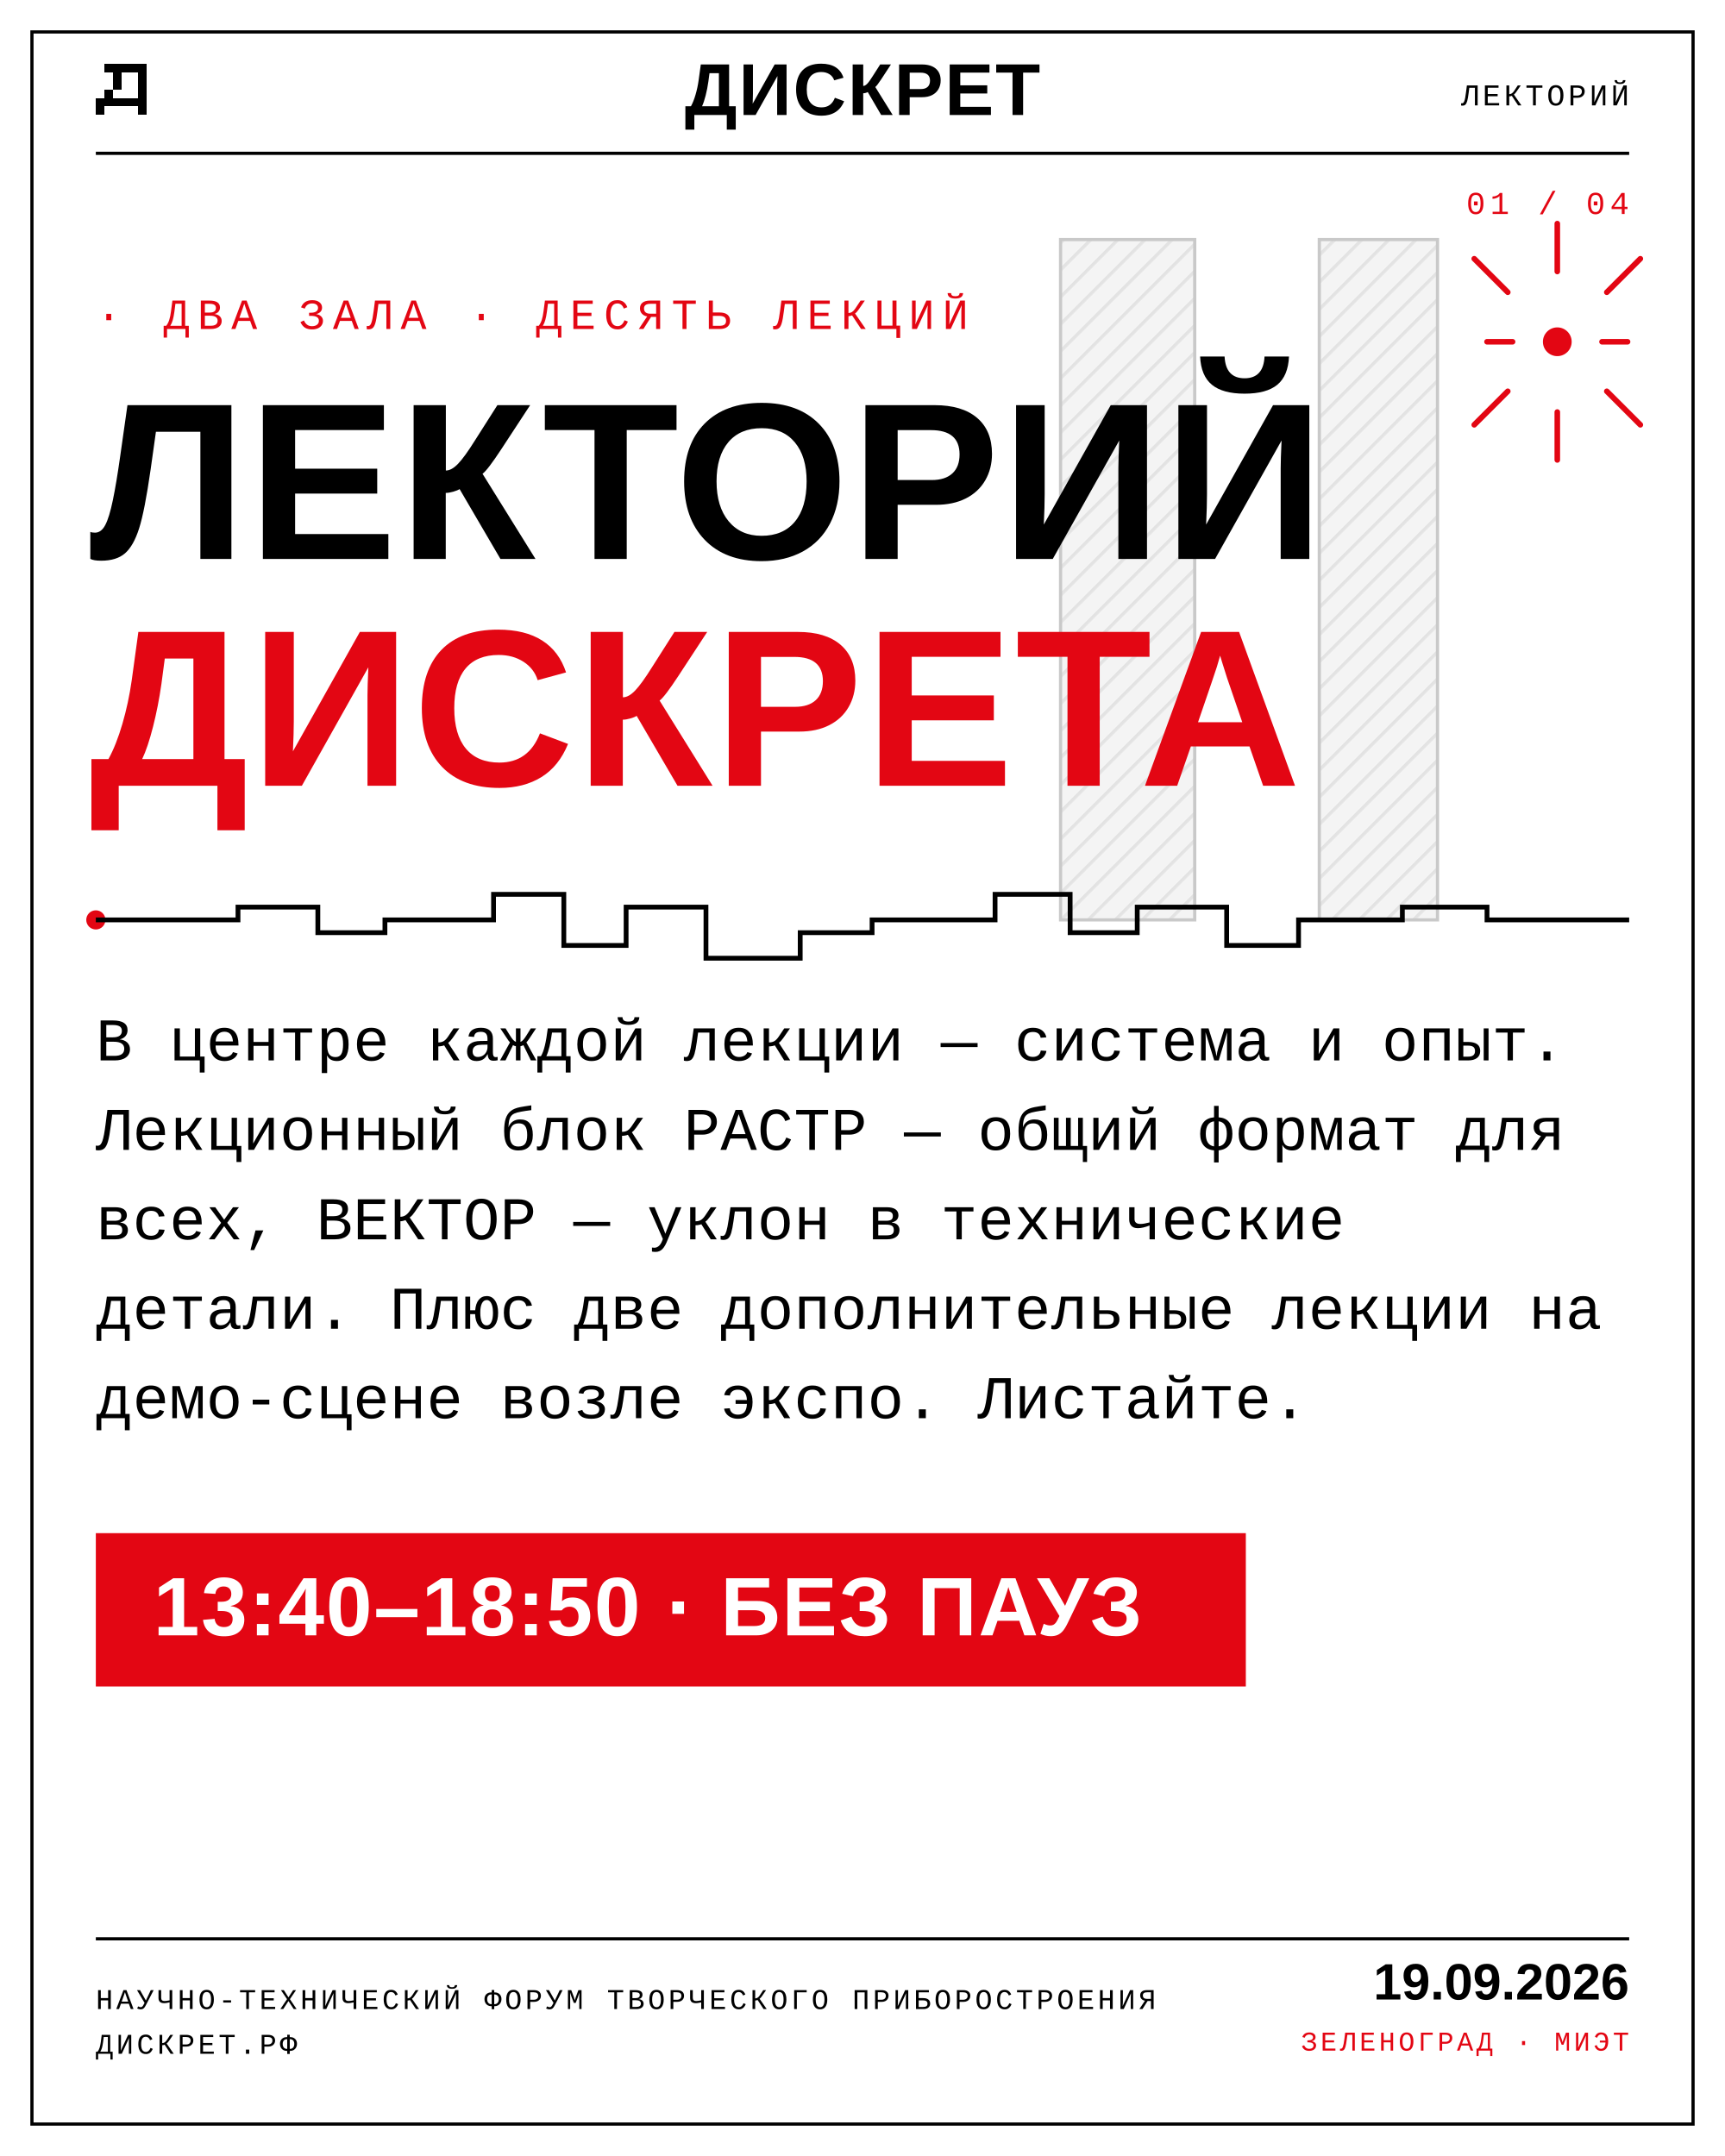
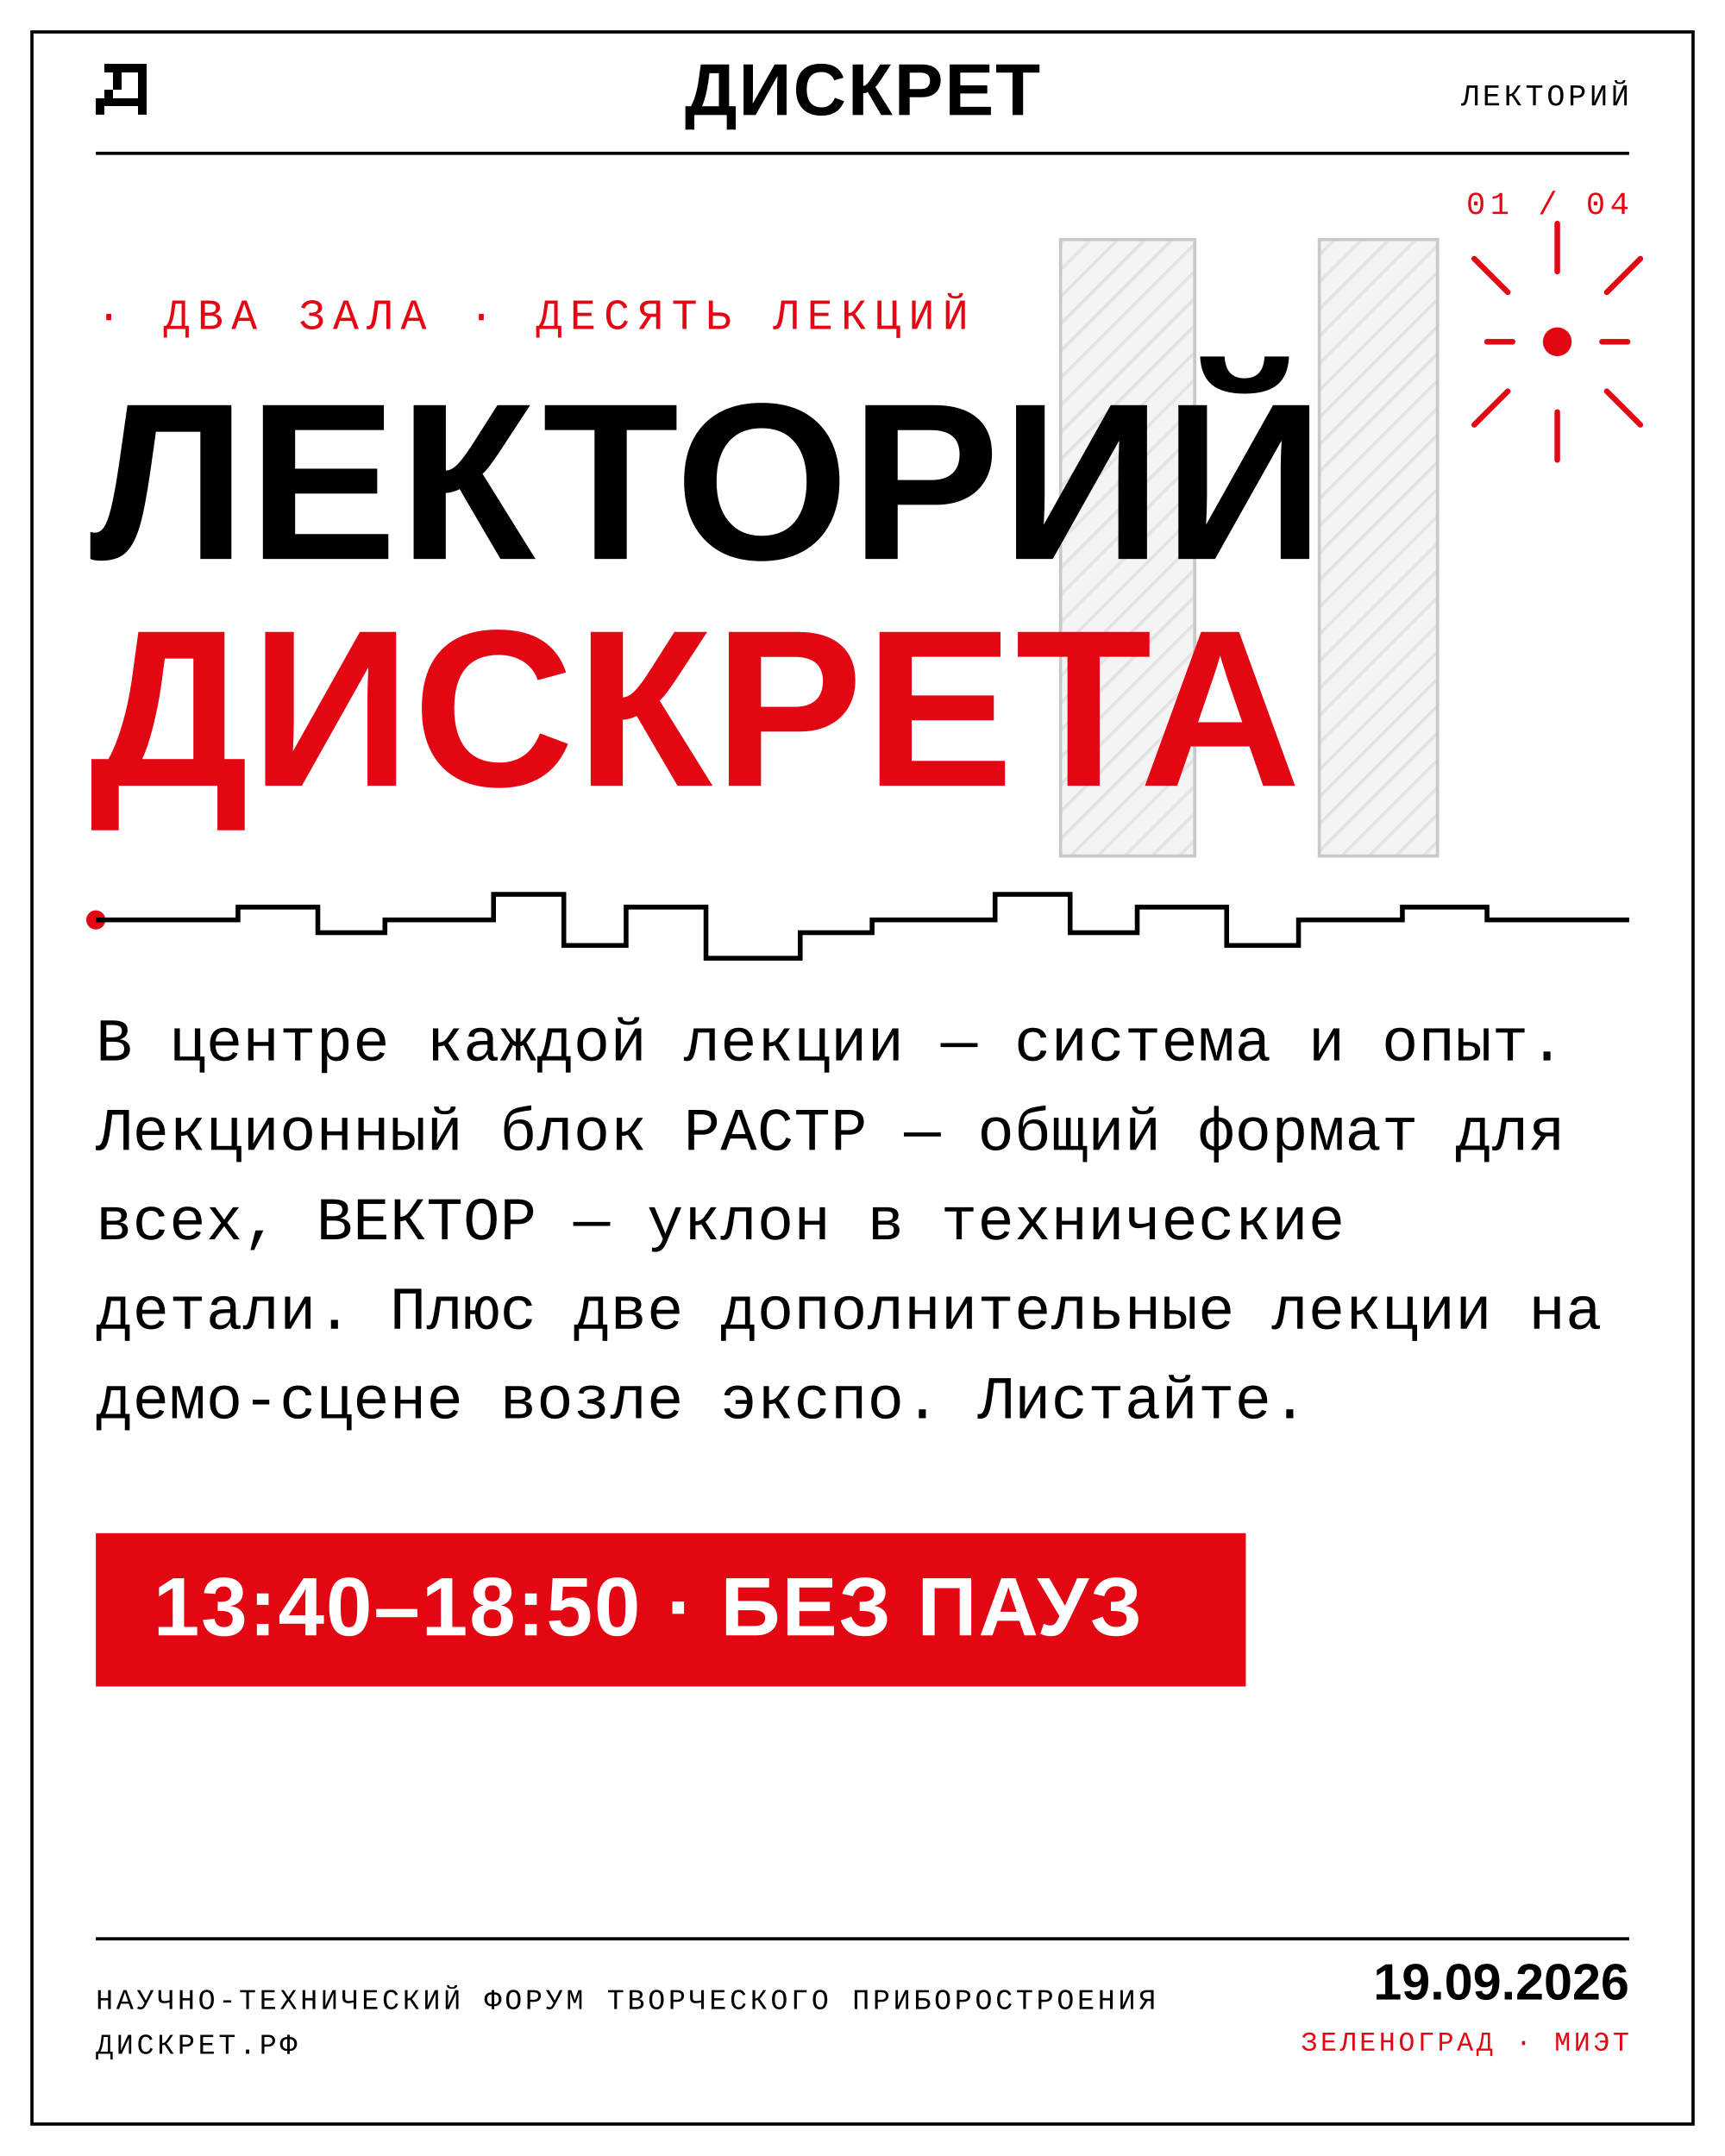
<svg xmlns="http://www.w3.org/2000/svg" width="1080" height="1350" viewBox="0 0 1080 1350" fill="none" font-family="'Arial Narrow','Helvetica Neue',Arial,sans-serif">
  <defs>
    <g id="logoD" shape-rendering="crispEdges" transform="scale(0.66667)">
      <rect x="10" y="0" width="2" height="12" />
      <rect x="2" y="0" width="8" height="2" />
      <rect x="4" y="2" width="2" height="4" />
      <rect x="2" y="6" width="2" height="2" />
      <rect x="0" y="8" width="12" height="2" />
      <rect x="0" y="10" width="2" height="2" />
    </g>
    <pattern id="th" width="12" height="12" patternTransform="rotate(45)" patternUnits="userSpaceOnUse">
      <rect width="12" height="12" fill="#f4f4f4" />
      <line x1="0" y1="0" x2="0" y2="12" stroke="#e3e3e3" stroke-width="4" />
    </pattern>
  </defs>
  <rect width="1080" height="1350" fill="#FFFFFF" />
  <rect x="20" y="20" width="1040" height="1310" fill="none" stroke="#000" stroke-width="2" />
  <use href="#logoD" fill="#000" transform="translate(60,40) scale(4.0)" />
  <text x="540" y="72" text-anchor="middle" font-weight="800" font-size="46" letter-spacing="1" fill="#000">ДИСКРЕТ</text>
  <text x="1020" y="66" text-anchor="end" font-family="'Courier New',monospace" font-size="19" letter-spacing="2" fill="#000">ЛЕКТОРИЙ</text>
  <line x1="60" y1="96" x2="1020" y2="96" stroke="#000" stroke-width="2" />
  <text x="1020" y="134" text-anchor="end" font-family="'Courier New',monospace" font-size="20" letter-spacing="3" fill="#E30613">01 / 04</text>
  <g stroke="#c9c9c9" stroke-width="2">
-     <rect x="664" y="150" width="84" height="426" fill="url(#th)" />
-     <rect x="826" y="150" width="74" height="426" fill="url(#th)" />
+     <rect x="664" y="150" width="84" height="386" fill="url(#th)" />
+     <rect x="826" y="150" width="74" height="386" fill="url(#th)" />
  </g>
  <g stroke="#E30613" stroke-width="3.5" stroke-linecap="round">
    <line x1="975" y1="170" x2="975" y2="140" />
    <line x1="975" y1="258" x2="975" y2="288" />
    <line x1="931" y1="214" x2="947" y2="214" />
    <line x1="1003" y1="214" x2="1019" y2="214" />
    <line x1="944" y1="183" x2="923" y2="162" />
    <line x1="1006" y1="183" x2="1027" y2="162" />
    <line x1="944" y1="245" x2="923" y2="266" />
    <line x1="1006" y1="245" x2="1027" y2="266" />
  </g>
  <circle cx="975" cy="214" r="9" fill="#E30613" />
  <text x="60" y="206" font-family="'Courier New',monospace" font-size="27" letter-spacing="5" fill="#E30613">· ДВА ЗАЛА · ДЕСЯТЬ ЛЕКЦИЙ</text>
  <text x="56" y="350" font-weight="800" font-size="140" letter-spacing="1" fill="#000">ЛЕКТОРИЙ</text>
  <text x="56" y="492" font-weight="800" font-size="140" letter-spacing="1" fill="#E30613">ДИСКРЕТА</text>
  <circle cx="60" cy="576" r="6" fill="#E30613" />
  <polyline points="60,576 149,576 149,568 199,568 199,584 241,584 241,576 309,576 309,560 353,560 353,592 392,592 392,568 442,568 442,600 501,600 501,584 546,584 546,576 623,576 623,560 670,560 670,584 712,584 712,568 768,568 768,592 813,592 813,576 878,576 878,568 931,568 931,576 1020,576" fill="none" stroke="#000" stroke-width="3" />
  <text x="60" y="664" font-family="'Courier New',monospace" font-size="38" letter-spacing="0.2" fill="#000">В центре каждой лекции — система и опыт.</text>
  <text x="60" y="720" font-family="'Courier New',monospace" font-size="38" letter-spacing="0.2" fill="#000">Лекционный блок РАСТР — общий формат для</text>
  <text x="60" y="776" font-family="'Courier New',monospace" font-size="38" letter-spacing="0.2" fill="#000">всех, ВЕКТОР — уклон в технические</text>
  <text x="60" y="832" font-family="'Courier New',monospace" font-size="38" letter-spacing="0.2" fill="#000">детали. Плюс две дополнительные лекции на</text>
  <text x="60" y="888" font-family="'Courier New',monospace" font-size="38" letter-spacing="0.2" fill="#000">демо-сцене возле экспо. Листайте.</text>
  <rect x="60" y="960" width="720" height="96" fill="#E30613" />
  <text x="96" y="1024" font-weight="800" font-size="52" letter-spacing="1" fill="#FFF">13:40–18:50 · БЕЗ ПАУЗ</text>
  <line x1="60" y1="1214" x2="1020" y2="1214" stroke="#000" stroke-width="2" />
  <text x="60" y="1258" font-family="'Courier New',monospace" font-size="18" letter-spacing="2" fill="#000">НАУЧНО-ТЕХНИЧЕСКИЙ ФОРУМ ТВОРЧЕСКОГО ПРИБОРОСТРОЕНИЯ</text>
  <text x="60" y="1286" font-family="'Courier New',monospace" font-size="18" letter-spacing="2" fill="#000">ДИСКРЕТ.РФ</text>
  <text x="1020" y="1252" text-anchor="end" font-weight="800" font-size="32" fill="#000">19.09.2026</text>
  <text x="1020" y="1284" text-anchor="end" font-family="'Courier New',monospace" font-size="17" letter-spacing="2" fill="#E30613">ЗЕЛЕНОГРАД · МИЭТ</text>
</svg>
